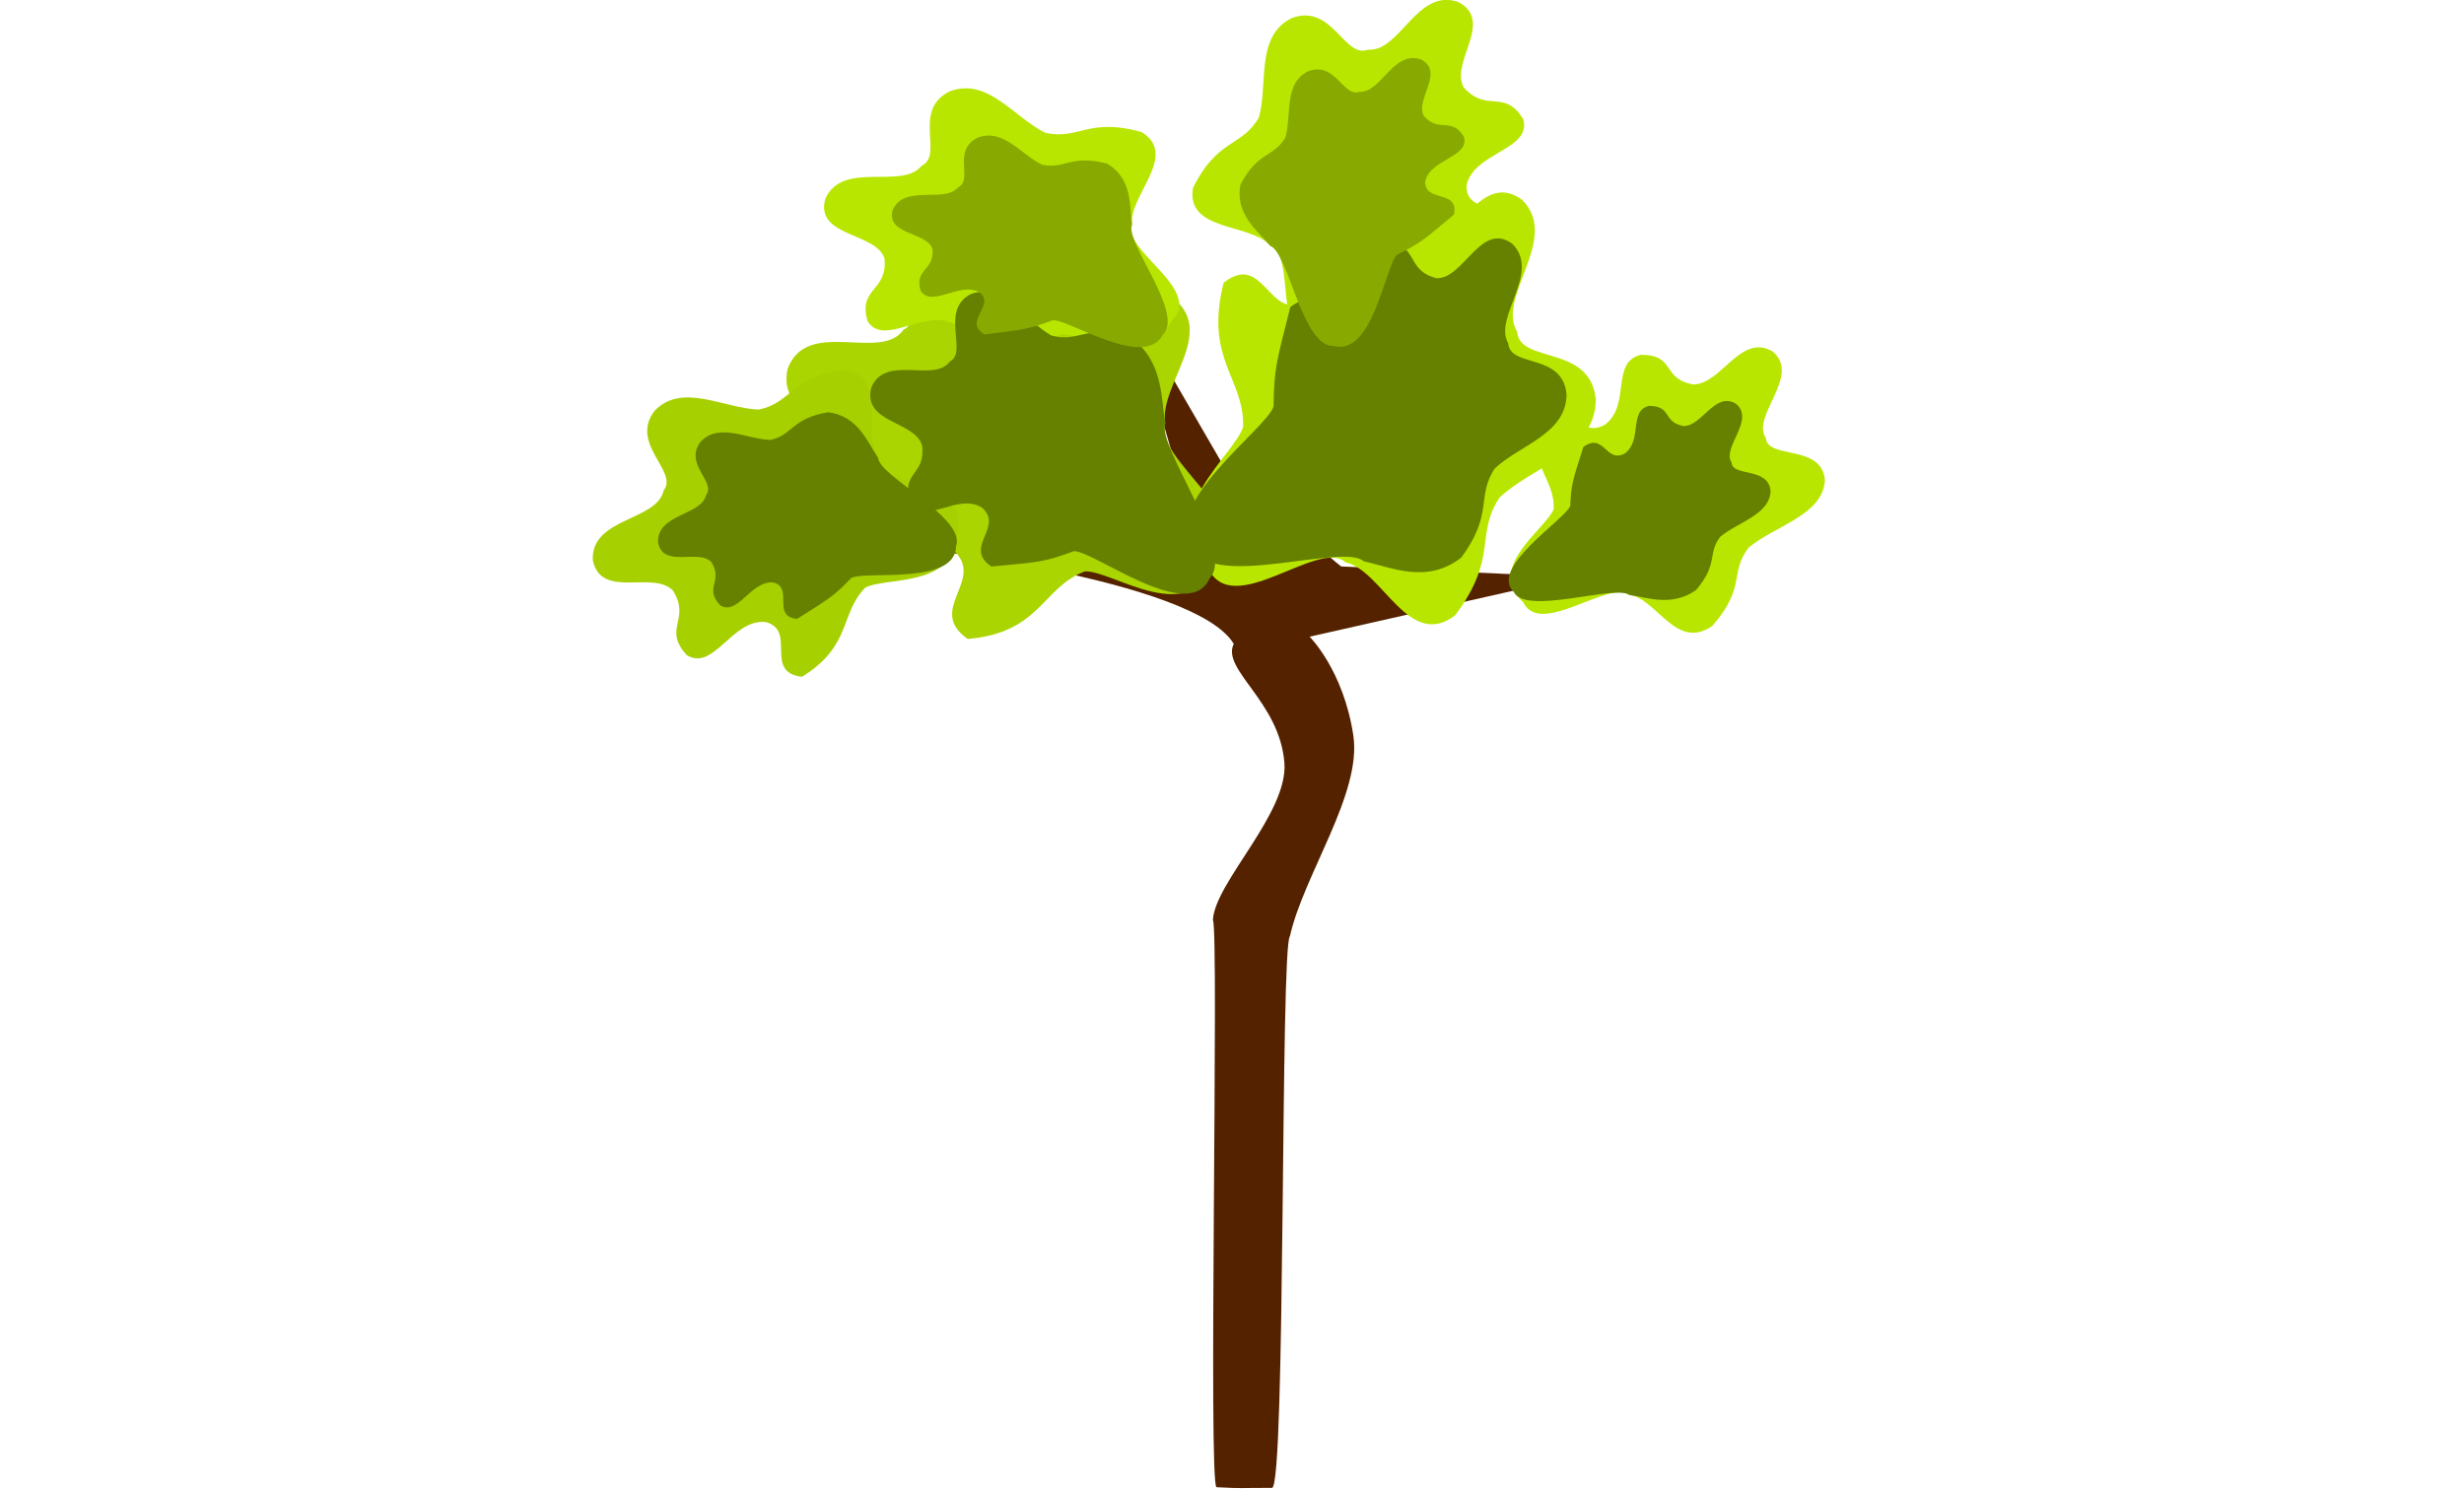
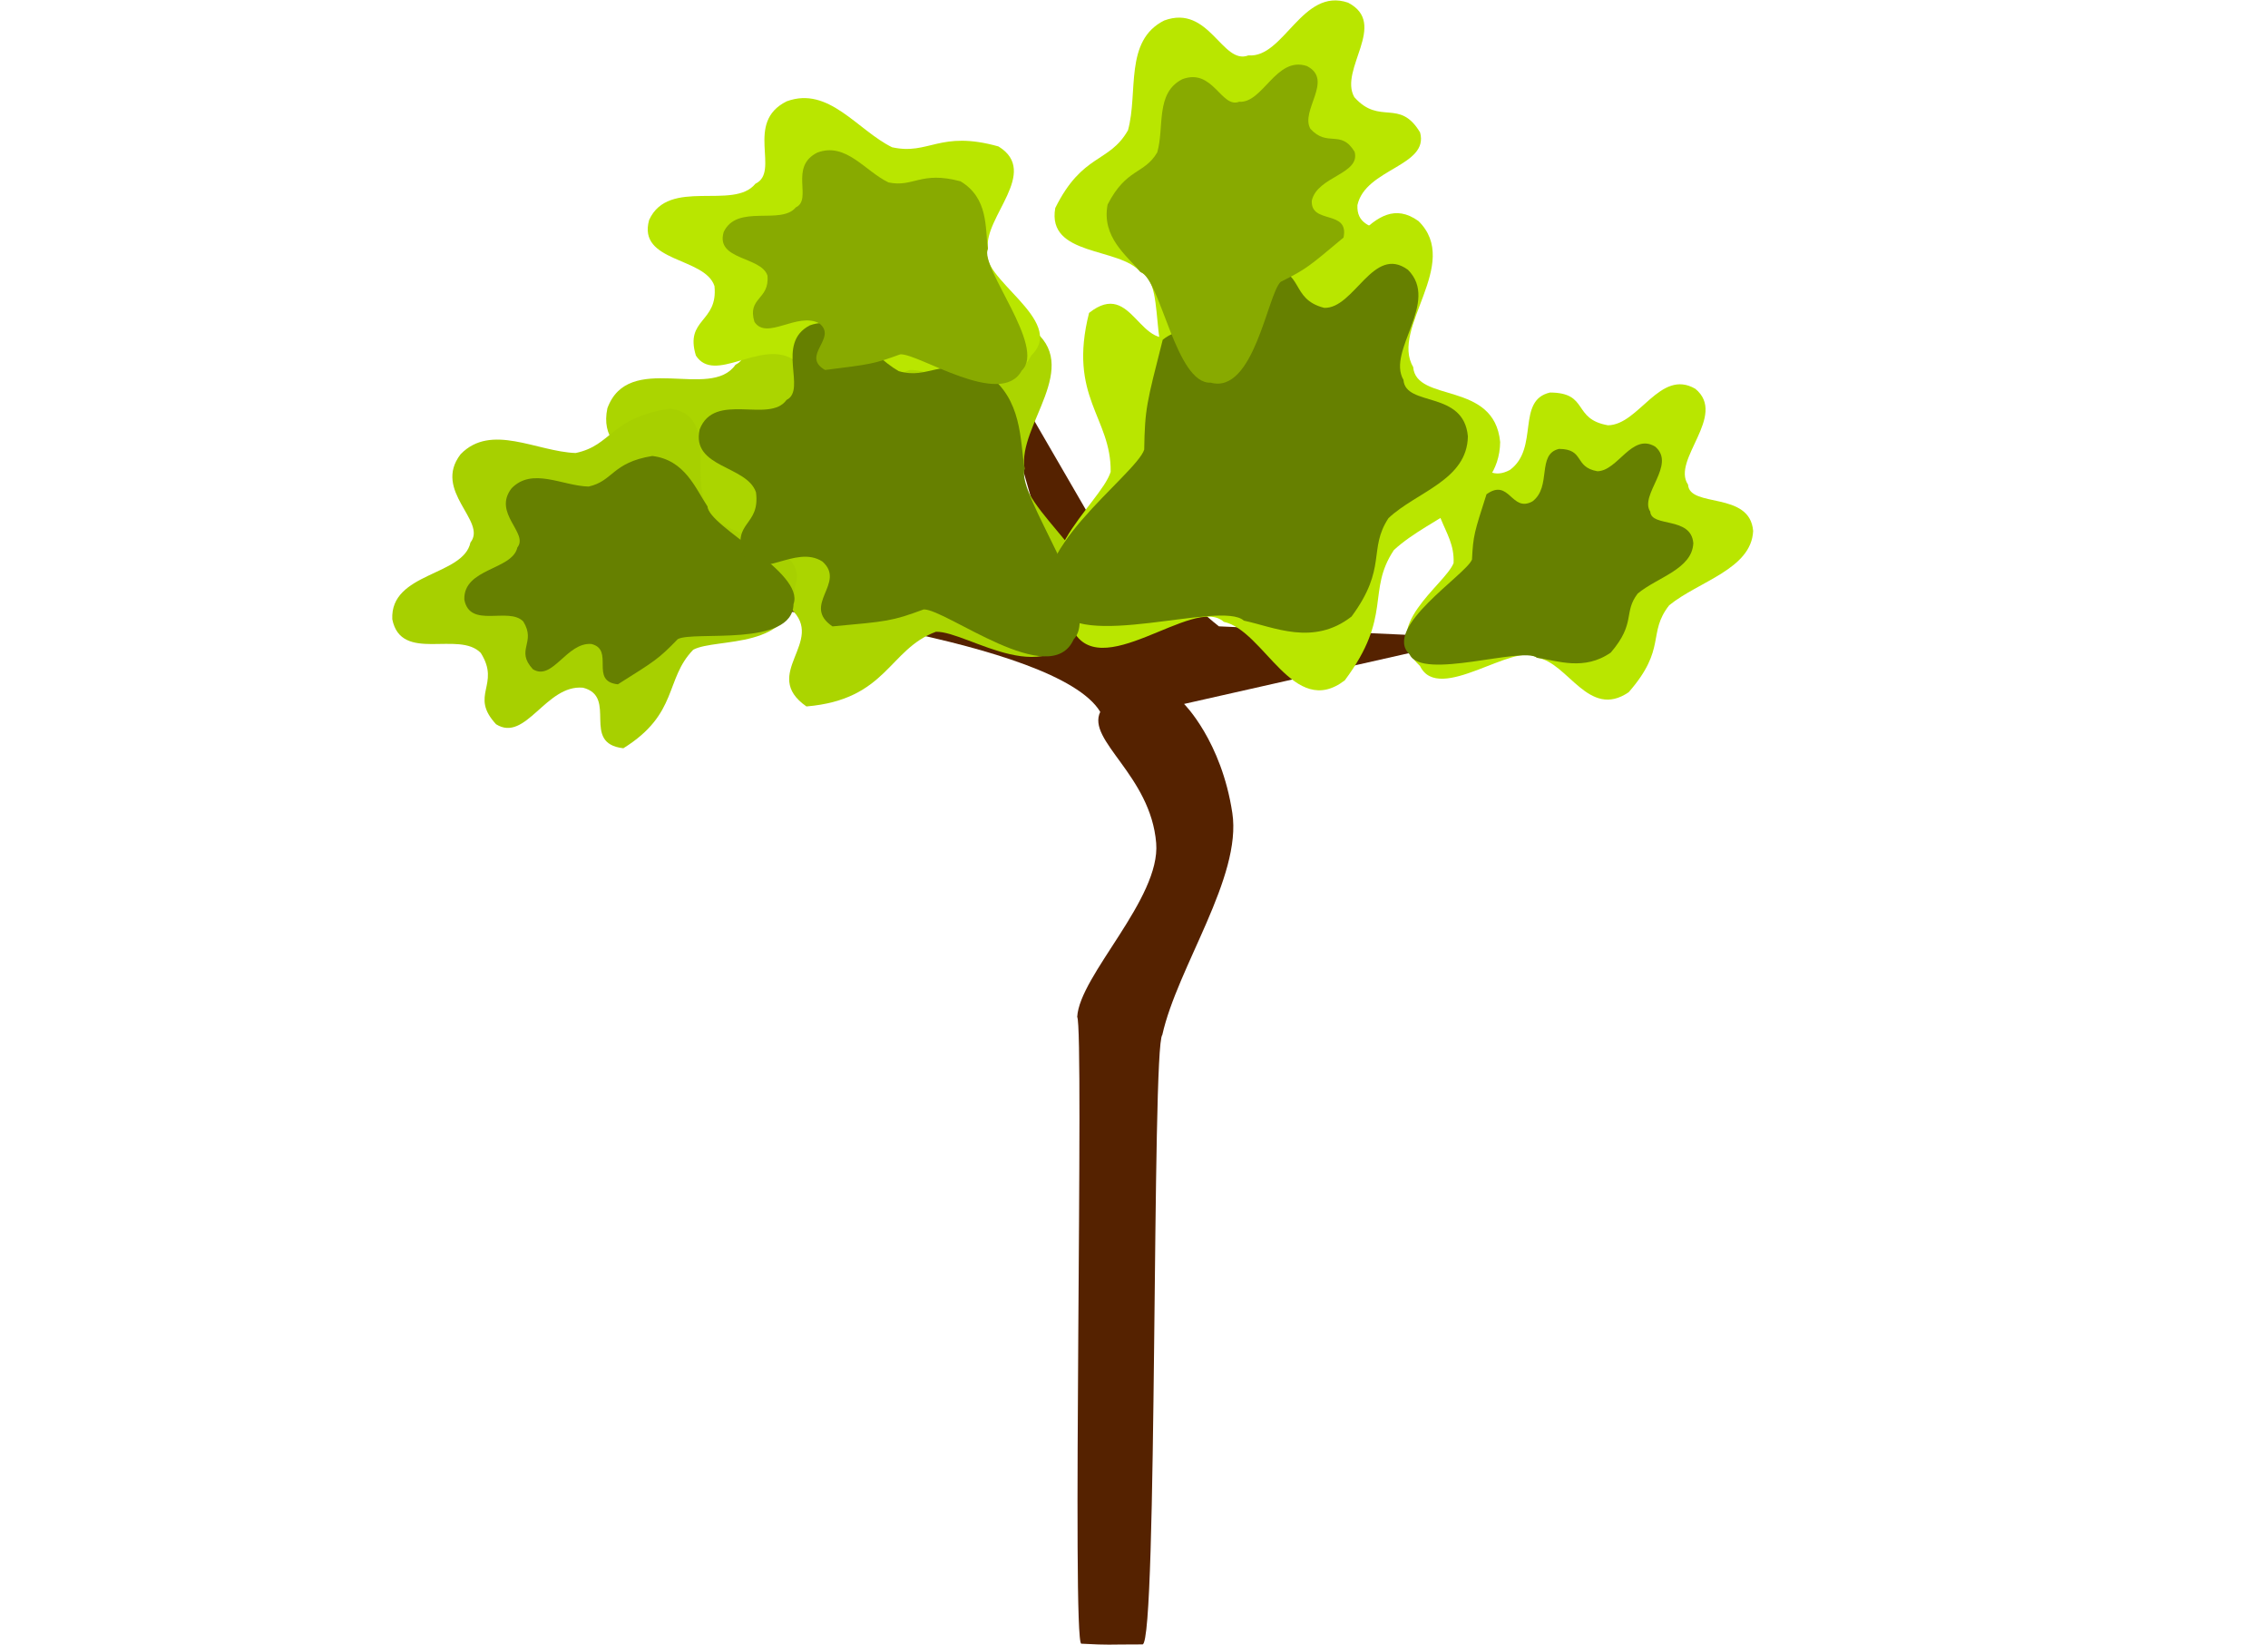
- <svg xmlns="http://www.w3.org/2000/svg" width="1e3mm" height="604.03mm" version="1.1" viewBox="0 0 1e3 604.03">
-   <g transform="translate(-413.42 909.29)">
-     <g stroke-width="1.066">
-       <path d="m936.93-529.26c5.546-24.928 29.292-57.948 25.73-81.517-4.005-26.5-17.737-40.071-17.737-40.071l107.35-24.241-94.536-4.268c-45.813-35.66-0.046-71.321-0.07-106.98l-27.808 100.41-58.338-100.63 32.096 112.1c-99.933-21.207-123.14-12.908-123.14-12.908s117.64 12.832 133.65 39.419c-5.103 10.539 18.525 23.263 20.553 48.22 1.659 20.422-28.175 48.541-29.015 63.851 2.557 4.458-2.002 230.08 1.496 230.26 11.195 0.579 8.29 0.265 22.5 0.265 5.638 0 3.334-219.98 7.266-223.91z" fill="#520" />
-       <path d="m800.44-685.82c-14.964-9.956-34.257 11.251-43.268-3.721-5.959-19.127 9.335-16.12 6.79-34.89-5.007-15.044-35.367-13.679-30.931-35.028 7.778-21.233 37.857-2.727 47.056-15.981 11.122-5.518-6.523-31.377 12.228-41.122 18.617-6.879 32.391 16.187 48.519 25.713 16.912 5.013 20.944-7.739 47.922 2 19.348 13.968-5.112 35.677-2.432 51.58-4.681 14.4 37.642 38.18 21.975 55.231-12.203 28.442-42.511 4.447-54.525 4.663-17.454 6.45-17.956 24.913-47.597 27.443-17.157-11.962 7.413-23.857-5.738-35.89z" fill="#abd500" />
-       <path d="m724.07-656.82c-13.638-1.24-21.022 20.276-31.924 13.435-9.973-10.789 1.817-14.388-5.617-26.194-8.072-8.368-29.281 3.759-32.518-12.374-0.823-17.286 26.139-15.816 28.719-28.209 6.266-7.849-14.045-18.898-3.613-32.433 11.195-11.538 27.914-0.958 42.252-0.439 13.544-2.835 12.594-12.981 34.723-16.32 17.962 2.346 7.048 26.11 13.721 35.92 0.981 11.504 38.242 12.038 32.195 29.395-0.168 23.814-28.937 18.701-37.428 23.279-10.496 10.818-5.322 23.539-25.669 36.191-15.8-1.793-1.869-18.933-14.839-22.253z" fill="#a7d000" />
-       <path d="m727.16-672.88c-9.121-0.721-14.261 13.778-21.5 9.276-6.581-7.159 1.347-9.671-3.524-17.533-5.33-5.55-19.642 2.761-21.664-8.039-0.394-11.593 17.647-10.827 19.487-19.164 4.267-5.318-9.234-12.568-2.125-21.736 7.601-7.835 18.701-0.87 28.298-0.638 9.096-2.013 8.552-8.814 23.4-11.234 12.006 1.429 15.893 11.981 20.272 18.51 0.553 7.712 35.831 24.217 31.625 35.915-0.328 15.982-36.81 9.718-42.536 12.86-7.126 7.345-8.257 7.942-21.998 16.598-10.564-1.075-1.08-12.691-9.735-14.813z" fill="#668000" />
+ <svg xmlns="http://www.w3.org/2000/svg" width="1e3mm" height="725mm" version="1.1" viewBox="0 0 1e3 725">
+   <g transform="translate(-413.42 1030.3)">
+     <g stroke-width="1.279">
+       <path d="m925.9-574.06c6.655-29.914 35.151-69.538 30.877-97.82-4.806-31.8-21.285-48.085-21.285-48.085l128.82-29.09-113.44-5.122c-54.975-42.793-0.056-85.585-0.084-128.38l-33.369 120.5-70.005-120.76 38.515 134.53c-119.92-25.448-147.77-15.49-147.77-15.49s141.17 15.398 160.38 47.302c-6.123 12.646 22.23 27.915 24.663 57.864 1.991 24.507-33.809 58.25-34.818 76.621 3.068 5.349-2.403 276.09 1.795 276.31 13.434 0.695 9.948 0.318 27 0.318 6.766 0 4.001-263.98 8.719-268.69z" fill="#520" />
+       <path d="m762.11-761.93c-17.957-11.947-41.108 13.502-51.922-4.465-7.151-22.952 11.202-19.344 8.148-41.867-6.009-18.053-42.441-16.415-37.117-42.034 9.333-25.479 45.428-3.272 56.467-19.177 13.346-6.621-7.828-37.652 14.674-49.346 22.34-8.255 38.869 19.424 58.223 30.856 20.294 6.016 25.132-9.287 57.506 2.4 23.218 16.762-6.135 42.813-2.919 61.896-5.617 17.28 45.17 45.816 26.37 66.278-14.643 34.13-51.013 5.336-65.43 5.596-20.944 7.74-21.547 29.895-57.116 32.932-20.588-14.354 8.895-28.628-6.886-43.068z" fill="#abd500" />
+       <path d="m670.46-727.13c-16.366-1.488-25.226 24.331-38.309 16.122-11.968-12.947 2.181-17.266-6.741-31.433-9.687-10.041-35.138 4.51-39.022-14.848-0.987-20.743 31.366-18.979 34.462-33.851 7.519-9.419-16.854-22.678-4.335-38.92 13.434-13.846 33.497-1.15 50.702-0.527 16.253-3.402 15.113-15.577 41.668-19.584 21.554 2.816 8.458 31.332 16.465 43.104 1.178 13.805 45.89 14.446 38.634 35.274-0.201 28.576-34.725 22.441-44.913 27.935-12.595 12.981-6.387 28.247-30.802 43.43-18.96-2.152-2.242-22.719-17.806-26.704z" fill="#a7d000" />
+       <path d="m674.18-746.4c-10.946-0.866-17.114 16.534-25.8 11.131-7.897-8.591 1.617-11.605-4.229-21.039-6.396-6.66-23.571 3.313-25.997-9.647-0.473-13.912 21.177-12.992 23.384-22.997 5.12-6.382-11.081-15.082-2.55-26.083 9.121-9.401 22.441-1.044 33.957-0.766 10.915-2.416 10.262-10.577 28.08-13.481 14.408 1.714 19.072 14.377 24.326 22.212 0.664 9.255 42.997 29.061 37.95 43.098-0.394 19.179-44.171 11.661-51.043 15.431-8.551 8.814-9.909 9.531-26.397 19.918-12.677-1.29-1.296-15.229-11.682-17.775z" fill="#668000" />
    </g>
-     <g transform="matrix(1.0066 -.35084 .35084 1.0066 228.81 315.35)" fill="#b9e600">
+     <g transform="matrix(1.2079 -.421 .421 1.2079 76.155 439.47)" fill="#b9e600">
      <path d="m973.47-755.92c15.798-5.918 13.556-33.904 29.031-32.101 16.36 6.71 4.975 17.045 19.002 26.249 13.064 5.024 30.794-19.878 42.249-3.592 9.327 18.867-21.427 31.663-18.272 46.886-3.162 12.122 24.842 13.588 19.803 34.291-6.859 18.883-30.633 16.017-46.859 23.116-13.711 10.42-7.716 21.243-30.745 36.822-21.153 6.997-20.555-25.389-32.762-32.773-6.69-12.324-48.462 7.032-50.169-15.593-11.398-26.688 23.142-36.383 30.373-46.044 6.43-17.702-5.522-29.142 10.991-54.169 18.475-6.458 11.293 20.147 27.358 16.909z" />
      <path d="m1045.7-777.48c6.747-10.982 27.832-4.489 28.629-16.548-2.83-13.571-12.334-6.696-17.4-18.922-2.004-10.78 19.531-19.979 8.689-31.465-13.115-10.311-27.225 10.849-38.422 5.847-9.714 0.326-6.896-21.189-23.436-20.907-15.404 1.976-16.556 20.518-24.266 31.623-9.896 8.627-17.329 2.223-32.48 17.042-8.326 14.863 16.524 19.954 20.453 30.487 8.483 7.189-12.193 35.593 4.868 40.763 18.804 13.223 31.076-11.343 39.48-15.18 14.441-1.852 21.507 9.182 42.967 0.927 7.536-12.923-13.817-12.024-9.082-23.667z" />
      <path d="m844.17-791.68c-8.452-9.577-28.074-0.435-30.864-11.868 0.52-13.385 10.996-8.122 13.935-20.53 0.174-10.598-22.501-16.417-13.767-28.917 11.162-11.692 28.536 6.608 38.698 0.265 9.592-1.036 3.245-21.242 19.532-23.268 15.453-0.247 19.67 17.345 29.088 26.907 11.152 6.886 17.384-0.277 34.727 11.807 10.648 13.074-12.904 21.396-15.009 32.025-7.133 8.06 17.894 32.383 2.003 39.7-16.263 15.269-32.399-6.546-41.29-9.053-14.487 0.231-19.589 11.775-42.034 6.851-9.55-11.326 11.566-13.428 4.979-23.918z" />
      <path d="m1065.3-673.99c12.088-3.717 9.834-21.951 21.816-20.645 12.758 4.506 4.16 11.135 15.163 17.245 10.181 3.381 23.407-12.675 32.556-1.979 7.554 12.358-15.953 20.425-13.233 30.359-2.216 7.862 19.436 9.055 15.932 22.486-4.944 12.231-23.354 10.164-35.751 14.646-10.392 6.665-5.561 13.76-23.052 23.703-16.202 4.374-16.346-16.699-25.909-21.608-5.396-8.078-37.288 4.164-39.029-10.575-9.3-17.466 17.189-23.482 22.592-29.708 4.634-11.467-4.808-19.013 7.475-35.161 14.145-4.046 9.096 13.208 21.44 11.237z" />
    </g>
-     <g stroke-width="1.066">
-       <path d="m1072.9-725.26c7.194-5.403 1.476-17.343 9.761-19.285 9.543 0.064 5.347 6.633 14.092 8.209 7.566-0.097 12.665-14.21 21.235-9.058 7.892 6.666-5.906 17.747-1.795 23.899 0.342 5.903 15.044 1.594 15.816 11.612-0.465 9.537-13.21 12.48-20.433 18.479-5.383 7.018-0.523 10.729-9.877 21.67-9.784 6.826-19.566 3.015-27.073 1.919-5.464-4.249-42.28 8.464-46.85-1.207-10.236-9.747 20.753-29.341 22.914-34.878 0.436-8.941 0.878-10.02 5.328-23.973 8.489-6.115 9.116 6.882 16.885 2.613z" fill="#668000" />
-       <path d="m812.08-703.14c-10.063-6.529-23.251 7.66-29.254-2.233-3.911-12.669 6.418-10.756 4.814-23.207-3.293-9.963-23.846-8.889-20.709-23.091 5.397-14.144 25.633-2.019 31.942-10.872 7.56-3.725-4.216-20.801 8.533-27.376 12.64-4.671 21.816 10.571 32.669 16.808 11.413 3.236 14.22-5.255 32.415 1.065 13.004 9.169 12.124 24.232 13.837 34.779-3.258 9.589 28.745 51.284 18.036 62.693-8.436 18.955-46.978-11.21-55.109-11-11.85 4.379-13.445 4.393-33.517 6.237-11.534-7.85 5.166-15.884-3.657-23.802z" fill="#668000" />
-       <path d="m810.9-790.67c-7.987-4.368-19.284 6.405-23.83-0.551-2.735-9.046 5.638-8.036 4.782-17.008-2.328-7.106-19.166-5.577-16.084-15.992 4.928-10.455 21.025-2.401 26.504-9.052 6.315-2.978-2.687-14.933 7.975-20.167 10.502-3.849 17.445 6.87 26.088 10.998 9.21 1.93 11.815-4.331 26.455-0.412 10.294 6.175 9.025 17.133 10.04 24.719-3.013 7.074 21.622 36.146 12.452 44.813-7.588 14.056-37.989-6.415-44.642-5.966-9.846 3.609-11.149 3.677-27.623 5.748-9.14-5.272 4.803-11.709-2.12-17.131z" fill="#8a0" />
-       <path d="m961.94-779.1c10.317-8.706 1.436-29.348 13.497-32.108 13.988 0.728 8.115 11.608 20.996 14.852 11.084 0.327 17.965-23.303 30.741-13.999 11.845 11.831-7.912 29.747-1.629 40.459 0.749 10.043 22.116 3.684 23.666 20.741-0.282 16.16-18.837 20.329-29.172 30.046-7.595 11.566-0.317 18.181-13.568 36.148-14.053 10.954-28.548 3.847-39.597 1.5-8.185-7.568-61.61 11.624-68.711-5.092-15.41-17.213 29.185-48.465 32.12-57.726 0.264-15.151 0.866-16.956 6.803-40.355 12.185-9.83 13.648 12.277 24.856 5.534z" fill="#668000" />
-       <path d="m991.86-835.78c2.072-8.945 17.959-9.683 15.722-17.916-5.061-8.37-9.961-1.501-16.238-8.437-3.853-6.707 8.722-18.018-1.326-23.072-11.329-3.724-16.078 13.778-24.874 13.134-6.554 2.552-9.593-12.473-20.815-8.309-10.057 5.02-6.567 17.662-9.269 26.92-4.764 8.131-11.314 5.647-18.237 19.171-2.254 11.913 6.98 18.681 12.091 24.761 7.447 2.756 12.977 41.311 25.813 40.658 15.882 4.299 20.832-32.453 25.682-37.031 9.428-4.706 10.364-5.617 23.105-16.279 2.163-10.429-12.202-4.697-11.656-13.6z" fill="#8a0" />
+     <g stroke-width="1.279">
+       <path d="m1089.1-809.26c8.633-6.484 1.771-20.812 11.714-23.142 11.451 0.076 6.417 7.96 16.91 9.851 9.079-0.117 15.198-17.052 25.482-10.87 9.47 8-7.088 21.297-2.154 28.679 0.411 7.083 18.053 1.913 18.98 13.934-0.558 11.444-15.852 14.976-24.52 22.175-6.459 8.422-0.627 12.874-11.853 26.004-11.74 8.192-23.479 3.618-32.488 2.303-6.556-5.098-50.736 10.157-56.22-1.448-12.283-11.696 24.904-35.209 27.497-41.853 0.523-10.729 1.053-12.025 6.394-28.768 10.187-7.338 10.939 8.259 20.262 3.136z" fill="#668000" />
+       <path d="m776.08-782.72c-12.076-7.835-27.902 9.193-35.105-2.679-4.694-15.203 7.702-12.908 5.777-27.848-3.952-11.955-28.616-10.667-24.851-27.709 6.476-16.972 30.76-2.423 38.33-13.046 9.072-4.471-5.06-24.961 10.239-32.851 15.168-5.605 26.179 12.686 39.203 20.17 13.695 3.883 17.065-6.306 38.898 1.278 15.605 11.003 14.549 29.078 16.605 41.735-3.909 11.506 34.493 61.54 21.643 75.232-10.123 22.746-56.374-13.452-66.131-13.2-14.22 5.255-16.134 5.271-40.22 7.484-13.841-9.419 6.199-19.061-4.389-28.563z" fill="#668000" />
+       <path d="m774.66-887.75c-9.584-5.242-23.141 7.686-28.596-0.661-3.281-10.855 6.766-9.643 5.739-20.409-2.794-8.527-23-6.692-19.3-19.19 5.913-12.546 25.23-2.881 31.805-10.862 7.578-3.574-3.224-17.919 9.57-24.201 12.602-4.619 20.935 8.245 31.306 13.197 11.052 2.316 14.178-5.197 31.746-0.494 12.353 7.41 10.83 20.559 12.047 29.663-3.615 8.488 25.946 43.376 14.942 53.775-9.105 16.867-45.586-7.699-53.571-7.159-11.815 4.331-13.379 4.412-33.148 6.897-10.969-6.326 5.763-14.051-2.544-20.557z" fill="#8a0" />
+       <path d="m955.91-873.87c12.381-10.448 1.723-35.218 16.197-38.53 16.786 0.873 9.738 13.93 25.195 17.822 13.301 0.392 21.558-27.963 36.889-16.799 14.214 14.197-9.494 35.696-1.955 48.551 0.899 12.052 26.539 4.42 28.4 24.889-0.338 19.392-22.604 24.395-35.007 36.055-9.113 13.879-0.38 21.817-16.282 43.378-16.863 13.145-34.258 4.617-47.517 1.8-9.823-9.082-73.932 13.949-82.454-6.11-18.493-20.656 35.022-58.158 38.544-69.271 0.317-18.181 1.04-20.347 8.163-48.426 14.623-11.796 16.378 14.732 29.827 6.641z" fill="#668000" />
+       <path d="m991.82-941.89c2.487-10.734 21.551-11.619 18.867-21.5-6.073-10.044-11.954-1.801-19.486-10.124-4.624-8.049 10.467-21.621-1.591-27.686-13.594-4.469-19.293 16.534-29.848 15.761-7.865 3.062-11.511-14.967-24.978-9.971-12.068 6.024-7.881 21.194-11.122 32.304-5.717 9.758-13.576 6.776-21.884 23.005-2.705 14.296 8.376 22.417 14.509 29.713 8.937 3.307 15.573 49.573 30.976 48.79 19.058 5.159 24.998-38.944 30.818-44.438 11.314-5.647 12.436-6.74 27.726-19.534 2.596-12.515-14.643-5.637-13.987-16.32z" fill="#8a0" />
    </g>
  </g>
</svg>
